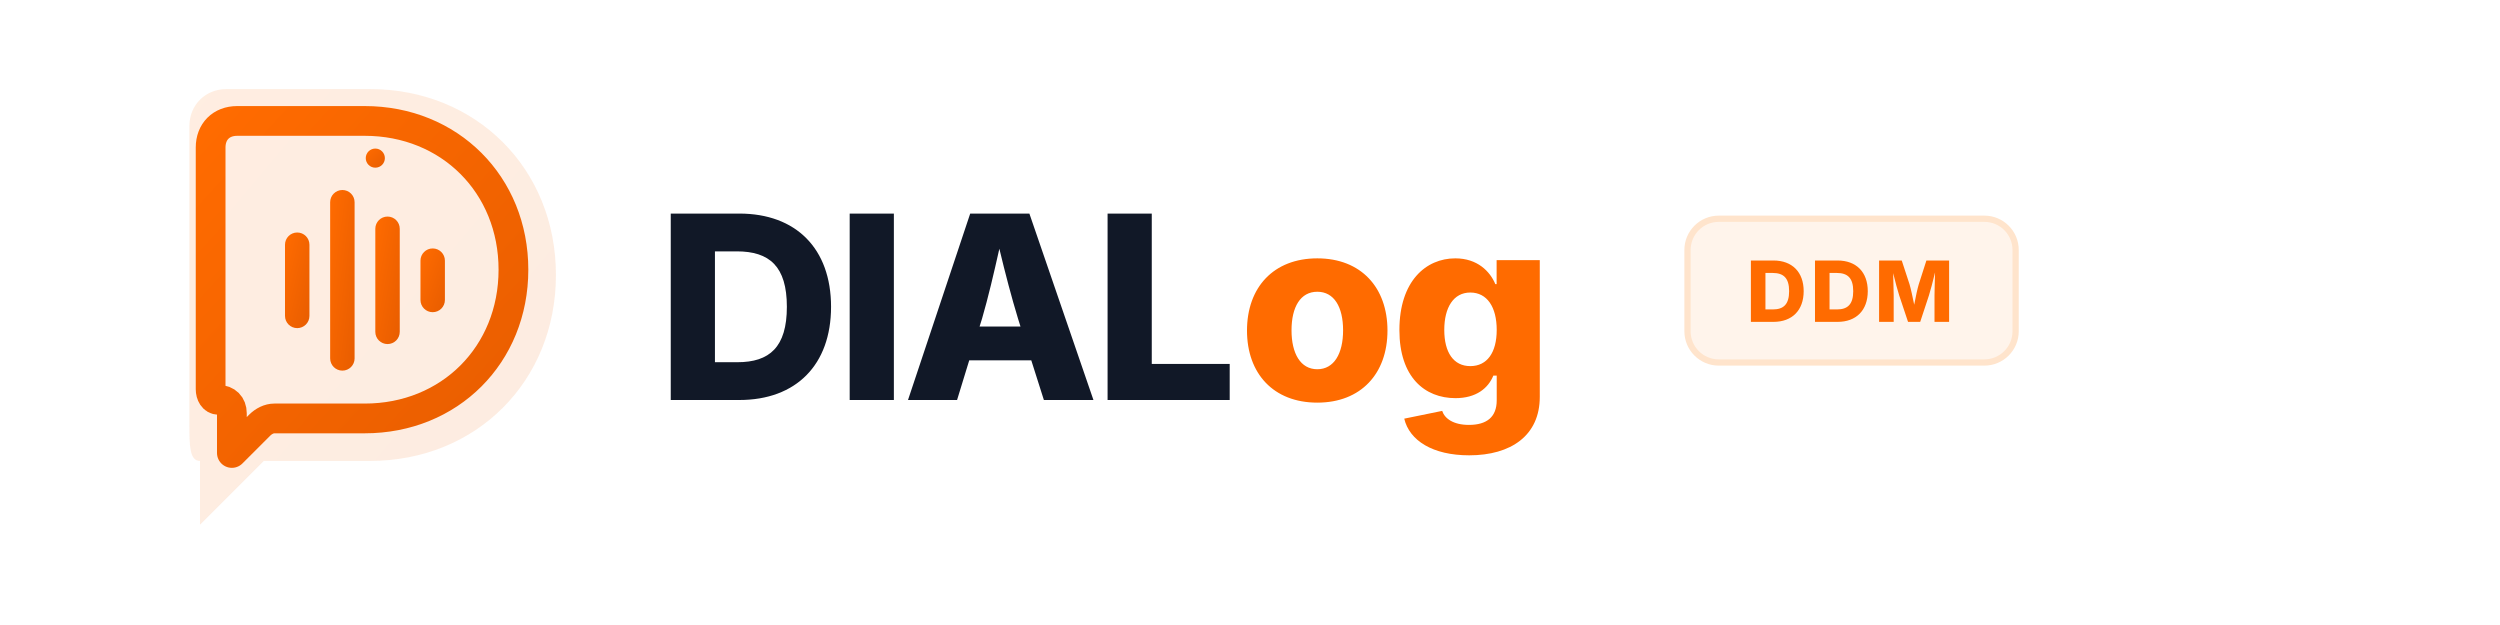
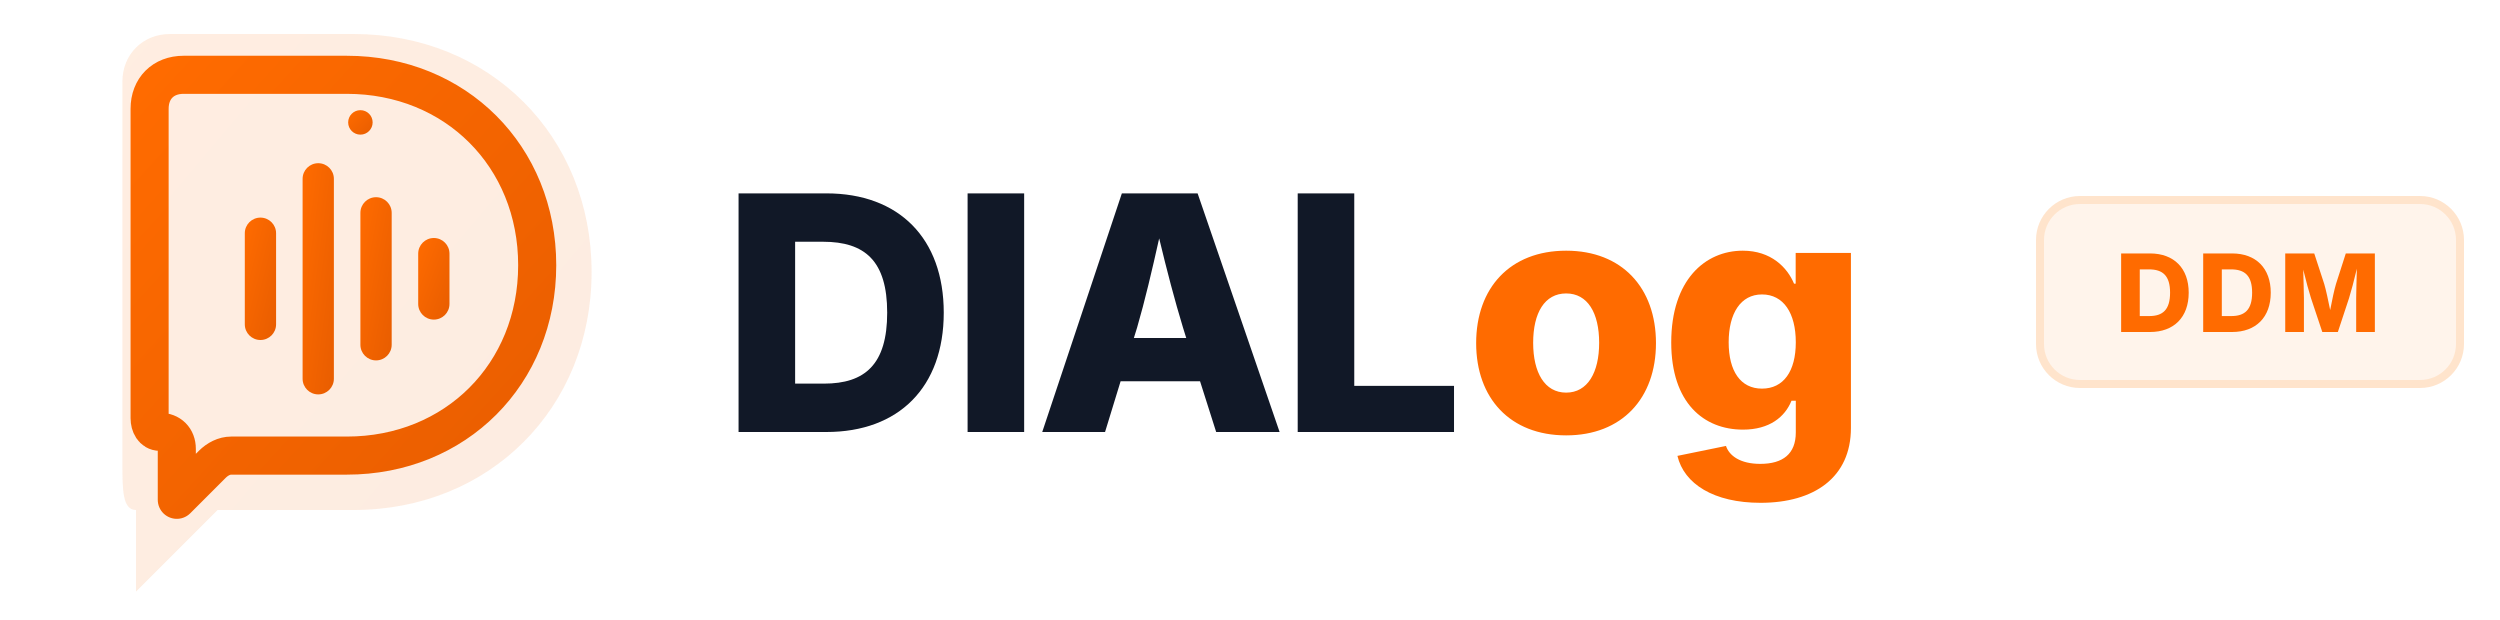
- <svg xmlns="http://www.w3.org/2000/svg" viewBox="0 0 800 200" width="800" height="200">
+ <svg xmlns="http://www.w3.org/2000/svg" viewBox="30 20 625 155" width="625" height="155">
  <defs>
    <linearGradient id="grad_orange" x1="0%" y1="0%" x2="100%" y2="100%">
      <stop offset="0%" stop-color="#FF6B00" />
      <stop offset="100%" stop-color="#E85D00" />
    </linearGradient>
    <linearGradient id="grad_orange_vibrant" x1="0%" y1="0%" x2="100%" y2="100%">
      <stop offset="0%" stop-color="#FF7A1A" />
      <stop offset="100%" stop-color="#FF5500" />
    </linearGradient>
  </defs>
  <g transform="translate(30, 20) scale(0.17)">
    <g transform="translate(0, 0)">
      <path d="M180 120 C 180 80, 210 50, 250 50 L 520 50 C 720 50, 870 200, 870 400 C 870 600, 720 750, 520 750 L 320 750 L 200 870 L 200 750 C 180 750, 180 720, 180 680 Z" fill="url(#grad_orange)" opacity="0.12" />
      <path d="M220 160 C 220 130, 240 110, 270 110 L 510 110 C 670 110, 790 230, 790 390 C 790 550, 670 670, 510 670 L 340 670 C 330 670, 320 675, 312 683 L 260 735 L 260 660 C 260 645, 250 635, 235 635 C 225 635, 220 625, 220 615 Z" fill="none" stroke="url(#grad_orange)" stroke-width="56" stroke-linecap="round" stroke-linejoin="round" />
      <rect x="360" y="320" width="46" height="180" rx="23" fill="url(#grad_orange)" />
      <rect x="445" y="240" width="46" height="340" rx="23" fill="url(#grad_orange)" />
      <rect x="530" y="290" width="46" height="240" rx="23" fill="url(#grad_orange)" />
      <rect x="615" y="350" width="46" height="120" rx="23" fill="url(#grad_orange)" />
      <circle cx="530" cy="180" r="18" fill="url(#grad_orange)" />
    </g>
  </g>
  <text x="210" y="128" font-family="'Inter', 'Satoshi', 'Segoe UI', system-ui, sans-serif" font-size="82" font-weight="800" fill="#111827" letter-spacing="-2">DIAL<tspan fill="#FF6B00">og</tspan>
  </text>
  <rect x="540" y="70" width="105" height="46" rx="10" fill="#FFF4EB" stroke="#FFE4CC" stroke-width="2" />
  <text x="592" y="103" font-family="'Inter', 'Satoshi', 'Segoe UI', system-ui, sans-serif" font-size="27" font-weight="800" fill="#FF6B00" text-anchor="middle" letter-spacing="1">DDM</text>
</svg>
